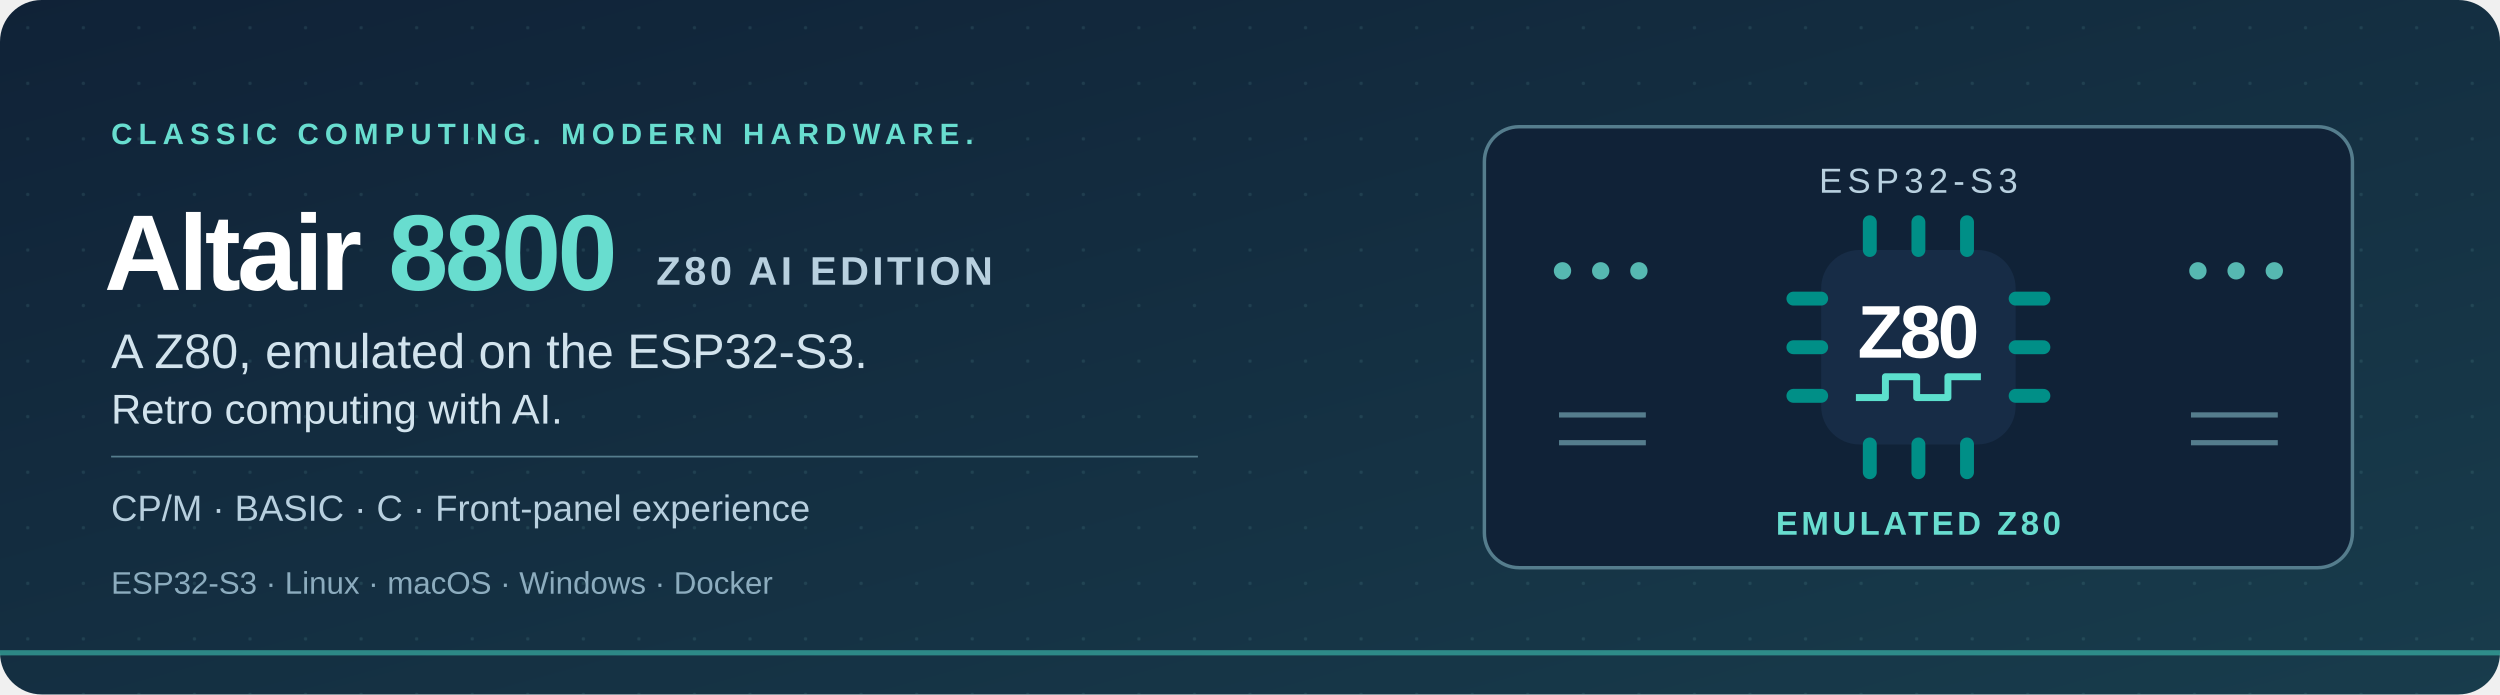
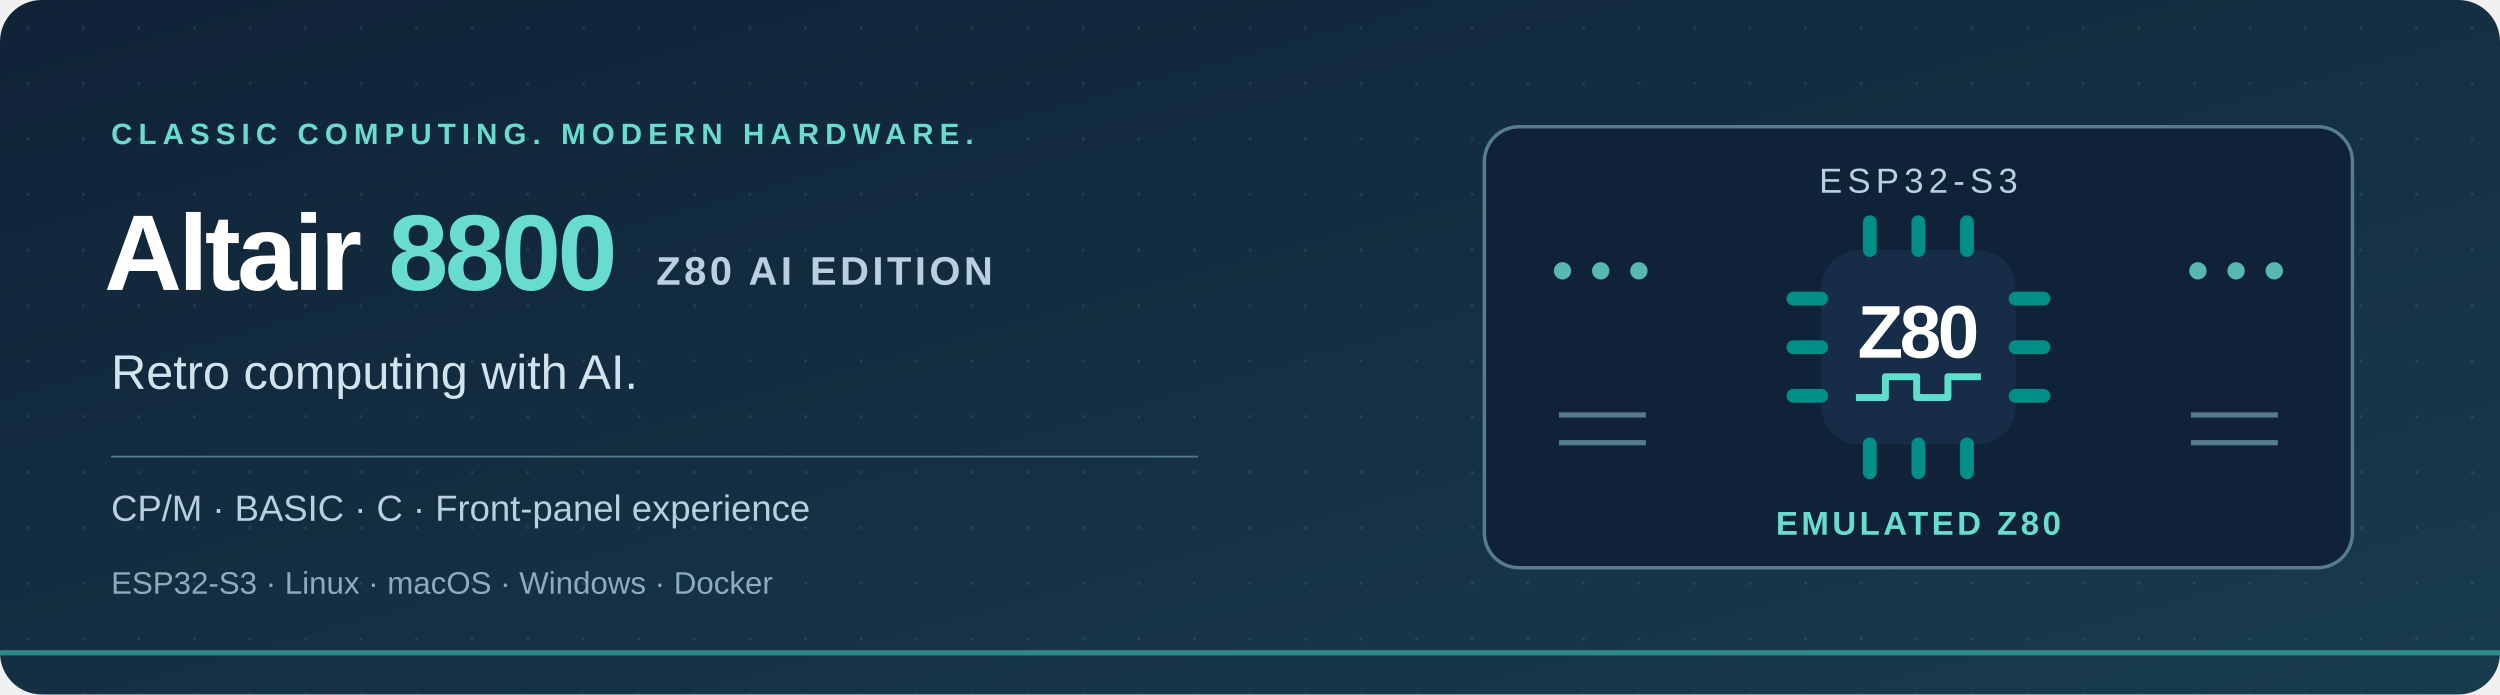
<svg xmlns="http://www.w3.org/2000/svg" width="1440" height="400" viewBox="0 0 1440 400" role="img" aria-labelledby="title description">
  <defs>
    <linearGradient id="background" x2="1" y2="1">
      <stop stop-color="#102237" />
      <stop offset="1" stop-color="#183c4c" />
    </linearGradient>
    <pattern id="grid" width="32" height="32" patternUnits="userSpaceOnUse">
      <circle cx="16" cy="16" r="1" fill="#75bdb9" opacity=".13" />
    </pattern>
    <marker id="arrow" viewBox="0 0 10 10" refX="9" refY="5" markerWidth="6" markerHeight="6" orient="auto">
      <path d="M0 0 10 5 0 10Z" fill="#68ddcf" />
    </marker>
  </defs>
  <rect width="1440" height="400" rx="24" fill="url(#background)" />
  <rect width="1440" height="400" rx="24" fill="url(#grid)" />
  <path d="M0 376h1440" stroke="#41cfbd" stroke-width="3" opacity=".55" />
  <g font-family="Arial, Helvetica, sans-serif">
    <text x="64" y="83" fill="#68ddcf" font-size="17" font-weight="700" letter-spacing="3.5">CLASSIC COMPUTING. MODERN HARDWARE.</text>
    <text x="60" y="167" fill="#fff" font-size="62" font-weight="700" letter-spacing="-2">Altair <tspan fill="#68ddcf">8800</tspan>
    </text>
    <text x="378" y="164" fill="#b8d0df" font-family="Arial, Helvetica, sans-serif" font-size="23" font-weight="700" letter-spacing="2">Z80 AI EDITION</text>
-     <text x="64" y="212" fill="#d2e3ed" font-size="28">A Z80, emulated on the ESP32-S3.</text>
-     <text x="64" y="244" fill="#d2e3ed" font-size="24">Retro computing with AI.</text>
+     <text x="64" y="224" fill="#d2e3ed" font-size="28">Retro computing with AI.</text>
    <path d="M64 263h626" stroke="#557d8d" />
    <text x="64" y="300" fill="#b8d0df" font-size="21">CP/M · BASIC · C · Front-panel experience</text>
    <text x="64" y="342" fill="#8cacbe" font-size="18">ESP32-S3 · Linux · macOS · Windows · Docker</text>
    <rect x="855" y="73" width="500" height="254" rx="20" fill="#102237" stroke="#557d8d" stroke-width="2" />
    <text x="1105" y="111" text-anchor="middle" fill="#b8d0df" font-size="20" letter-spacing="3">ESP32-S3</text>
    <g transform="translate(1025 120)">
      <rect x="24" y="24" width="112" height="112" rx="22" fill="#172c46" />
      <g fill="none" stroke="#008f87" stroke-width="8" stroke-linecap="round">
        <path d="M8 52h16M8 80h16M8 108h16M136 52h16M136 80h16M136 108h16M52 8v16M80 8v16M108 8v16M52 136v16M80 136v16M108 136v16" />
      </g>
      <text x="80" y="86" text-anchor="middle" fill="#fff" font-family="Arial, Helvetica, sans-serif" font-size="43" font-weight="700" letter-spacing="-2">Z80</text>
      <path d="M44 109h17V97h18v12h18V97h19" fill="none" stroke="#5ce0cd" stroke-width="4" stroke-linejoin="round" />
    </g>
    <text x="1105" y="308" text-anchor="middle" fill="#68ddcf" font-size="19" font-weight="700" letter-spacing="2">EMULATED Z80</text>
    <g fill="#68ddcf" opacity=".8">
      <circle cx="900" cy="156" r="5" />
      <circle cx="922" cy="156" r="5" />
      <circle cx="944" cy="156" r="5" />
      <circle cx="1266" cy="156" r="5" />
      <circle cx="1288" cy="156" r="5" />
      <circle cx="1310" cy="156" r="5" />
    </g>
    <path d="M898 239h50m-50 16h50m314-16h50m-50 16h50" stroke="#557d8d" stroke-width="3" />
  </g>
</svg>
